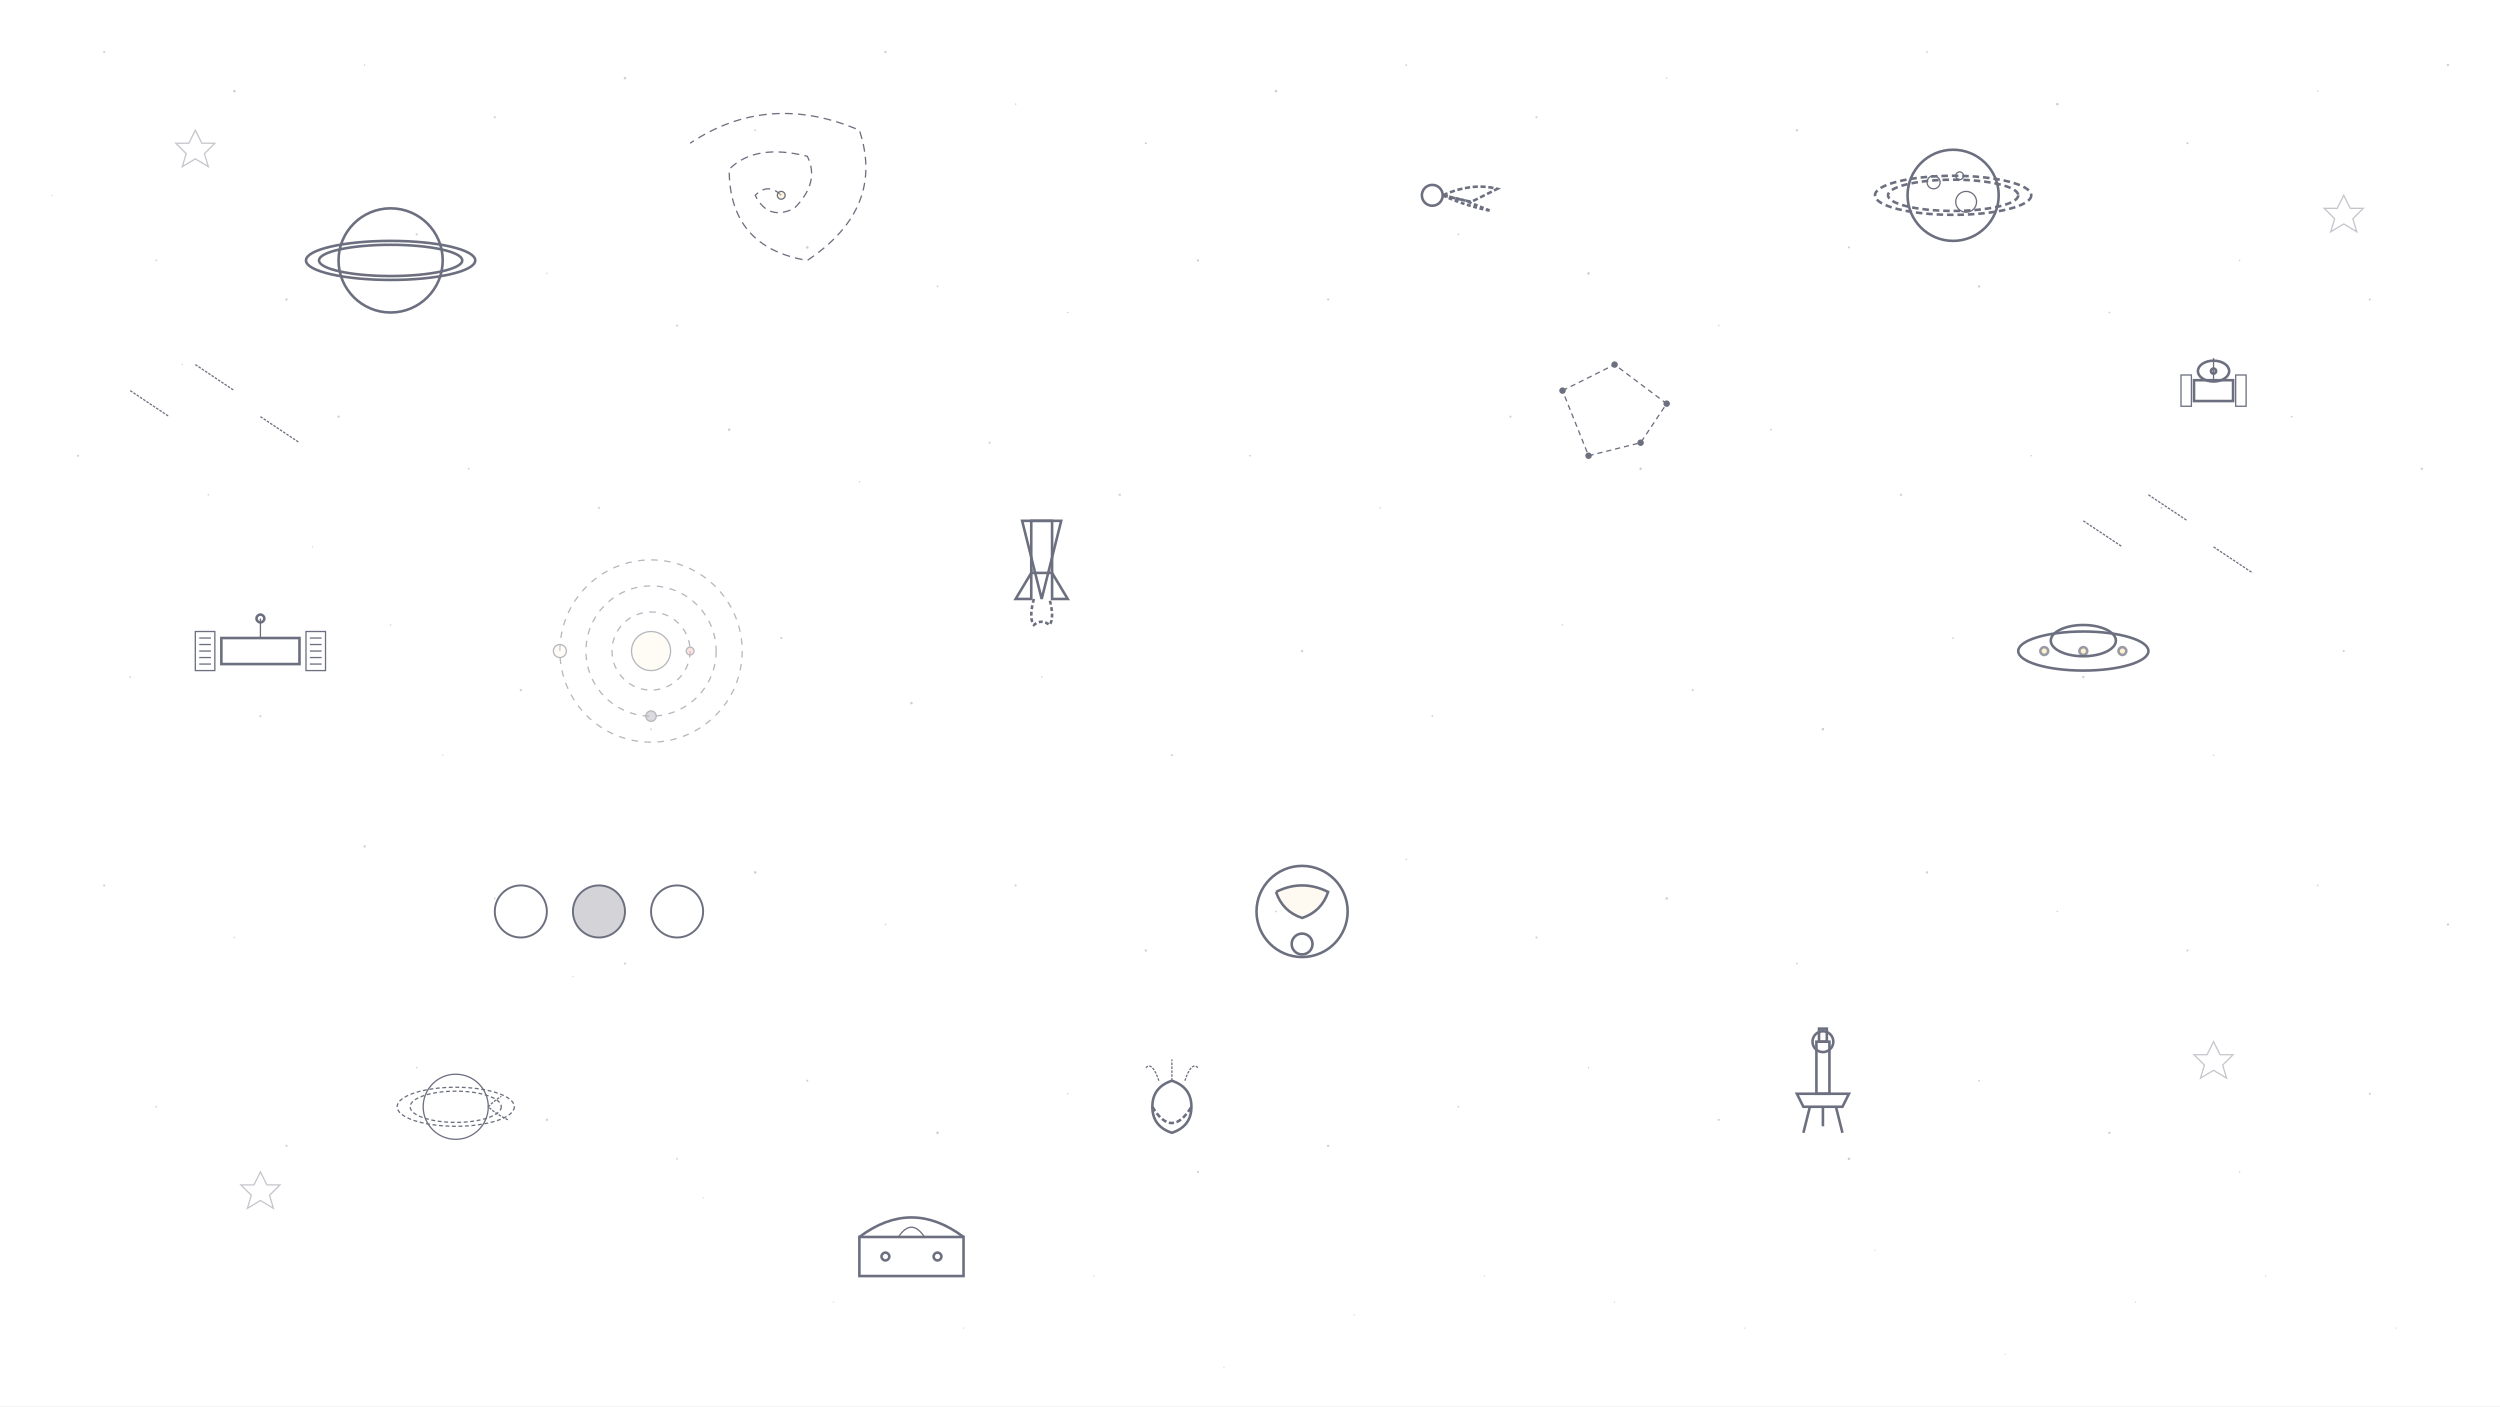
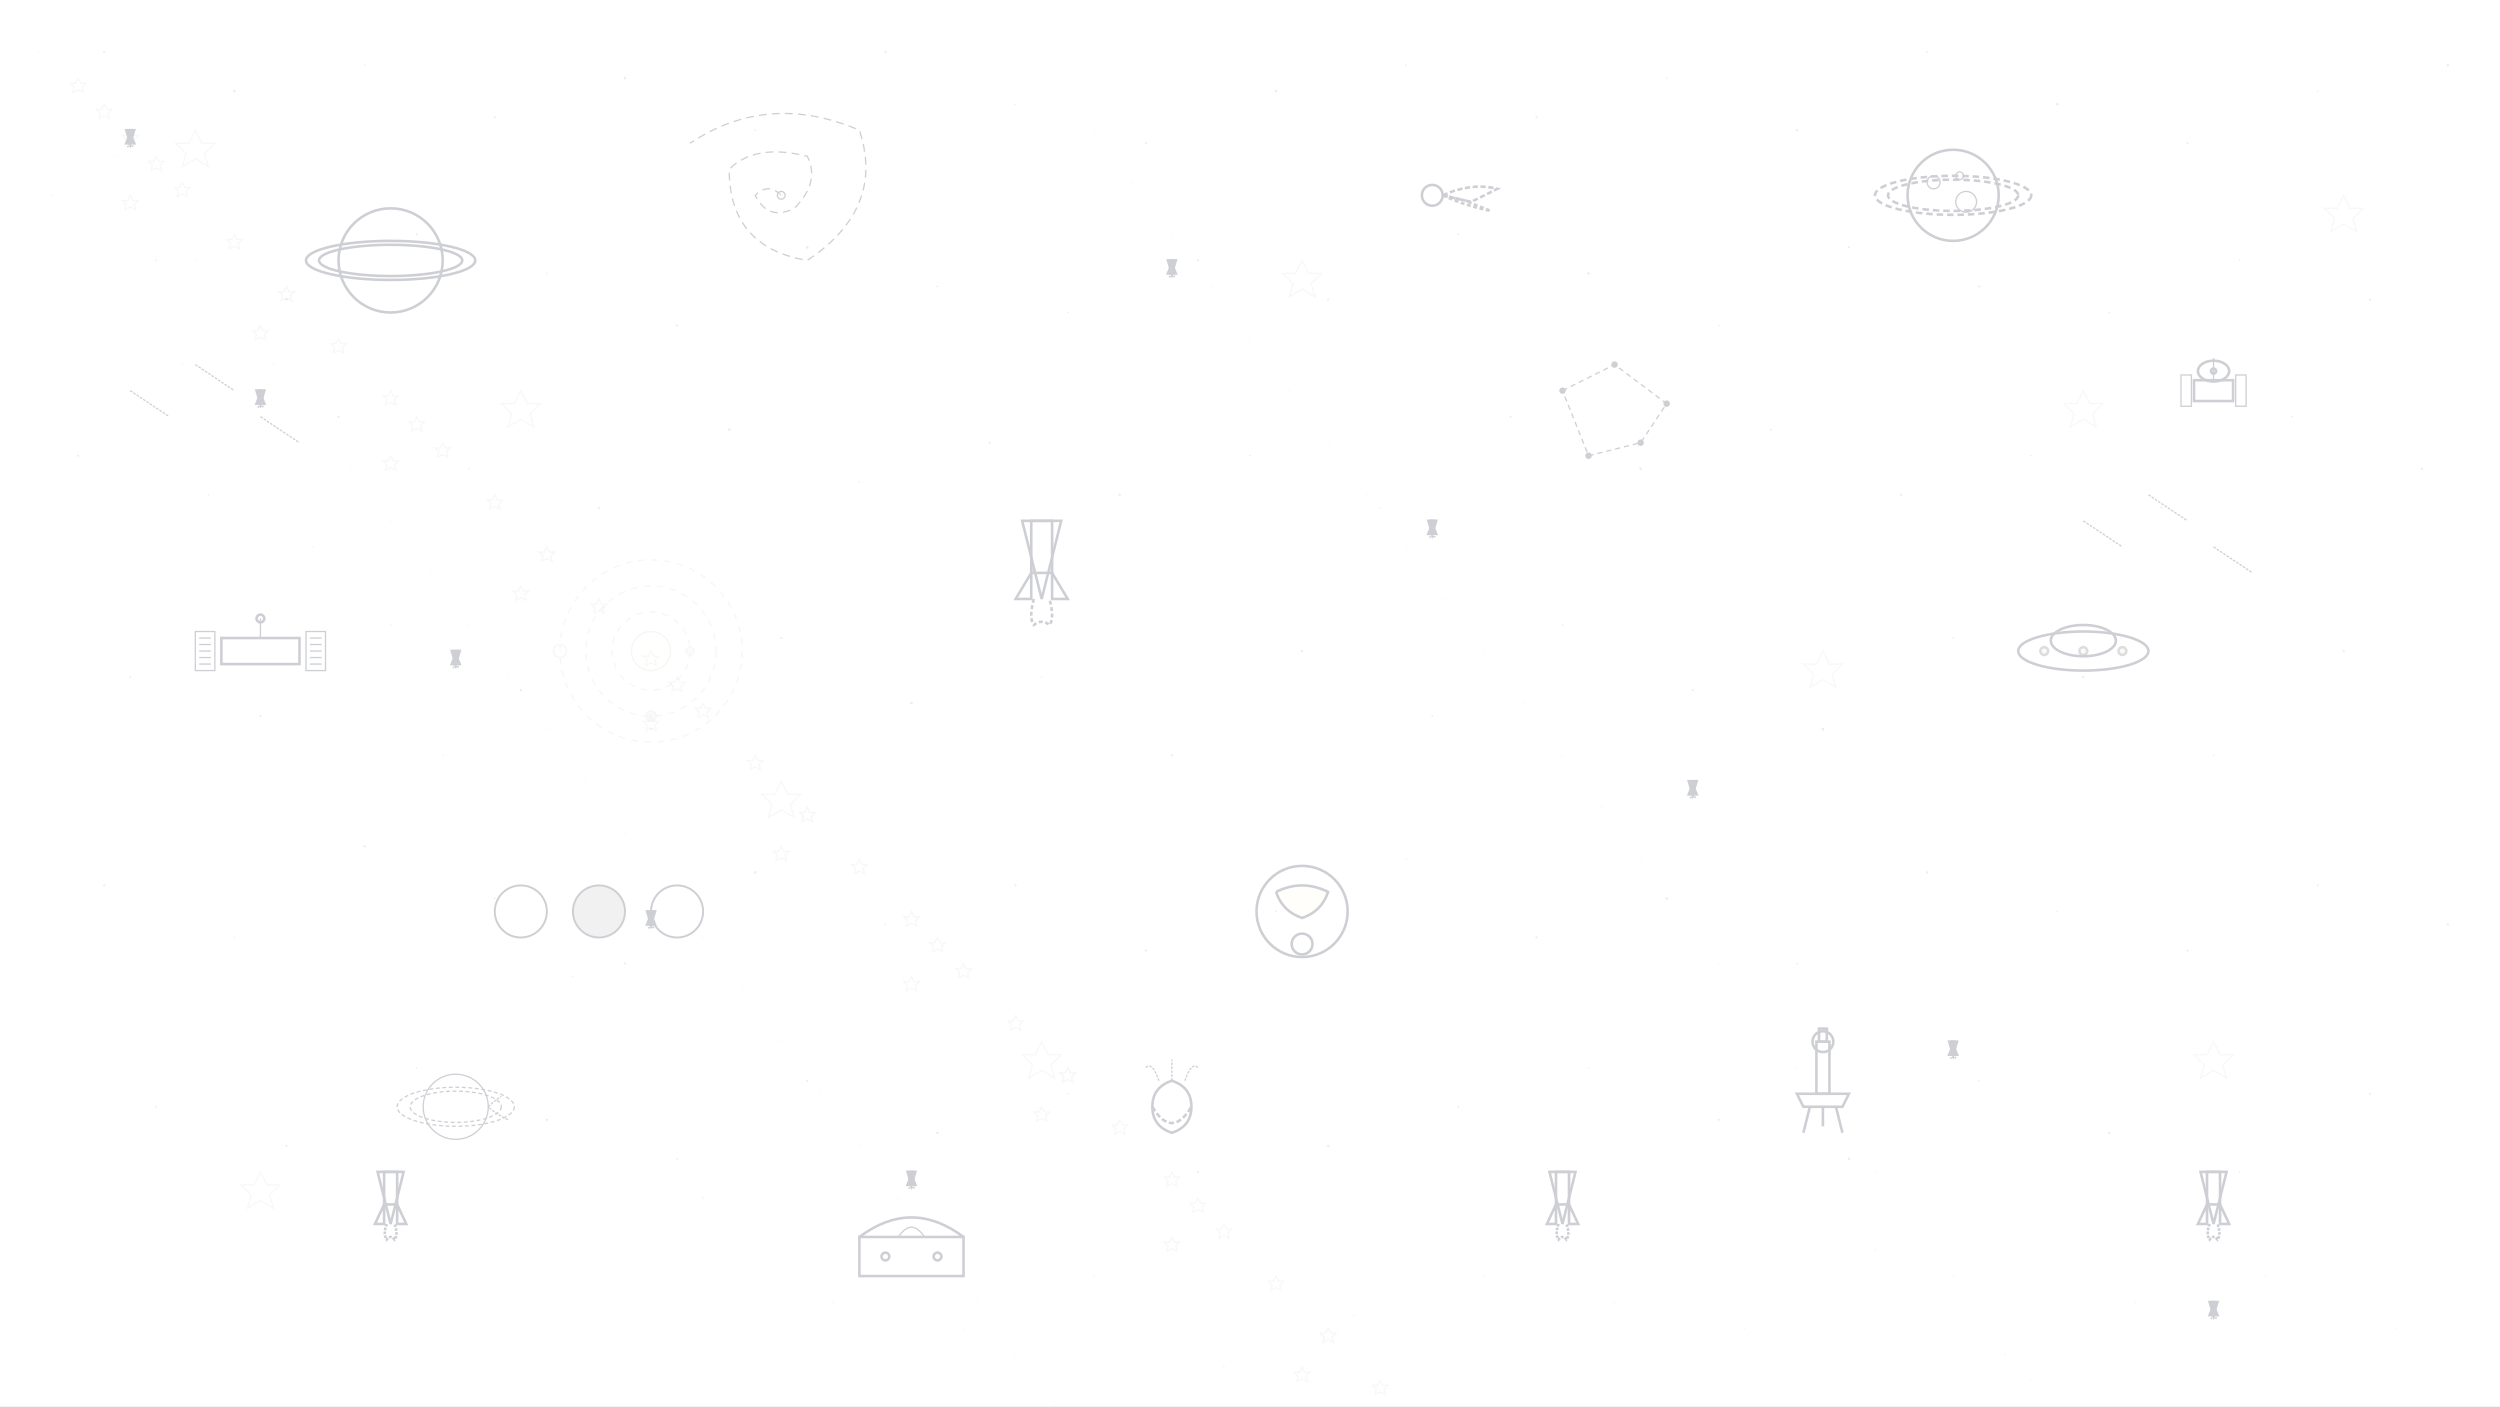
<svg xmlns="http://www.w3.org/2000/svg" width="1920" height="1080" viewBox="0 0 1920 1080" fill="none">
  <rect width="1920" height="1080" fill="#ffffff" />
-   <g stroke="#0a0f29" stroke-width="2" fill="none" opacity="0.6">
+   <g stroke="#0a0f29" stroke-width="2" fill="none" opacity="0.2">
+     <g transform="translate(100,100)">
+       <path d="M0,10 L-3,0 L3,0 Z" />
+       <rect x="-1" y="0" width="2" height="5" />
+       <path d="M-1,5 L-3,10 L-1,10 Z" />
+       <path d="M1,5 L3,10 L1,10 Z" />
+       <path d="M-1,10 Q-2,12 -1,13 Q0,12 1,13 Q2,12 1,10" stroke-dasharray="1,1" />
+     </g>
+     <g transform="translate(200,300)">
+       <path d="M0,10 L-3,0 L3,0 Z" />
+       <rect x="-1" y="0" width="2" height="5" />
+       <path d="M-1,5 L-3,10 L-1,10 Z" />
+       <path d="M1,5 L3,10 L1,10 Z" />
+       <path d="M-1,10 Q-2,12 -1,13 Q0,12 1,13 Q2,12 1,10" stroke-dasharray="1,1" />
+     </g>
+     <g transform="translate(350,500)">
+       <path d="M0,10 L-3,0 L3,0 Z" />
+       <rect x="-1" y="0" width="2" height="5" />
+       <path d="M-1,5 L-3,10 L-1,10 Z" />
+       <path d="M1,5 L3,10 L1,10 Z" />
+       <path d="M-1,10 Q-2,12 -1,13 Q0,12 1,13 Q2,12 1,10" stroke-dasharray="1,1" />
+     </g>
+     <g transform="translate(500,700)">
+       <path d="M0,10 L-3,0 L3,0 Z" />
+       <rect x="-1" y="0" width="2" height="5" />
+       <path d="M-1,5 L-3,10 L-1,10 Z" />
+       <path d="M1,5 L3,10 L1,10 Z" />
+       <path d="M-1,10 Q-2,12 -1,13 Q0,12 1,13 Q2,12 1,10" stroke-dasharray="1,1" />
+     </g>
+     <g transform="translate(700,900)">
+       <path d="M0,10 L-3,0 L3,0 Z" />
+       <rect x="-1" y="0" width="2" height="5" />
+       <path d="M-1,5 L-3,10 L-1,10 Z" />
+       <path d="M1,5 L3,10 L1,10 Z" />
+       <path d="M-1,10 Q-2,12 -1,13 Q0,12 1,13 Q2,12 1,10" stroke-dasharray="1,1" />
+     </g>
+     <g transform="translate(900,200)">
+       <path d="M0,10 L-3,0 L3,0 Z" />
+       <rect x="-1" y="0" width="2" height="5" />
+       <path d="M-1,5 L-3,10 L-1,10 Z" />
+       <path d="M1,5 L3,10 L1,10 Z" />
+       <path d="M-1,10 Q-2,12 -1,13 Q0,12 1,13 Q2,12 1,10" stroke-dasharray="1,1" />
+     </g>
+     <g transform="translate(1100,400)">
+       <path d="M0,10 L-3,0 L3,0 Z" />
+       <rect x="-1" y="0" width="2" height="5" />
+       <path d="M-1,5 L-3,10 L-1,10 Z" />
+       <path d="M1,5 L3,10 L1,10 Z" />
+       <path d="M-1,10 Q-2,12 -1,13 Q0,12 1,13 Q2,12 1,10" stroke-dasharray="1,1" />
+     </g>
+     <g transform="translate(1300,600)">
+       <path d="M0,10 L-3,0 L3,0 Z" />
+       <rect x="-1" y="0" width="2" height="5" />
+       <path d="M-1,5 L-3,10 L-1,10 Z" />
+       <path d="M1,5 L3,10 L1,10 Z" />
+       <path d="M-1,10 Q-2,12 -1,13 Q0,12 1,13 Q2,12 1,10" stroke-dasharray="1,1" />
+     </g>
+     <g transform="translate(1500,800)">
+       <path d="M0,10 L-3,0 L3,0 Z" />
+       <rect x="-1" y="0" width="2" height="5" />
+       <path d="M-1,5 L-3,10 L-1,10 Z" />
+       <path d="M1,5 L3,10 L1,10 Z" />
+       <path d="M-1,10 Q-2,12 -1,13 Q0,12 1,13 Q2,12 1,10" stroke-dasharray="1,1" />
+     </g>
+     <g transform="translate(1700,1000)">
+       <path d="M0,10 L-3,0 L3,0 Z" />
+       <rect x="-1" y="0" width="2" height="5" />
+       <path d="M-1,5 L-3,10 L-1,10 Z" />
+       <path d="M1,5 L3,10 L1,10 Z" />
+       <path d="M-1,10 Q-2,12 -1,13 Q0,12 1,13 Q2,12 1,10" stroke-dasharray="1,1" />
+     </g>
+     <g stroke-width="1" opacity="0.15">
+       <path d="M120,120 L122,124 L126,124 L123,127 L124,131 L120,129 L116,131 L117,127 L114,124 L118,124 Z" />
+       <path d="M220,220 L222,224 L226,224 L223,227 L224,231 L220,229 L216,231 L217,227 L214,224 L218,224 Z" />
+       <path d="M320,320 L322,324 L326,324 L323,327 L324,331 L320,329 L316,331 L317,327 L314,324 L318,324 Z" />
+       <path d="M420,420 L422,424 L426,424 L423,427 L424,431 L420,429 L416,431 L417,427 L414,424 L418,424 Z" />
+       <path d="M520,520 L522,524 L526,524 L523,527 L524,531 L520,529 L516,531 L517,527 L514,524 L518,524 Z" />
+       <path d="M620,620 L622,624 L626,624 L623,627 L624,631 L620,629 L616,631 L617,627 L614,624 L618,624 Z" />
+       <path d="M720,720 L722,724 L726,724 L723,727 L724,731 L720,729 L716,731 L717,727 L714,724 L718,724 Z" />
+       <path d="M820,820 L822,824 L826,824 L823,827 L824,831 L820,829 L816,831 L817,827 L814,824 L818,824 Z" />
+       <path d="M920,920 L922,924 L926,924 L923,927 L924,931 L920,929 L916,931 L917,927 L914,924 L918,924 Z" />
+       <path d="M1020,1020 L1022,1024 L1026,1024 L1023,1027 L1024,1031 L1020,1029 L1016,1031 L1017,1027 L1014,1024 L1018,1024 Z" />
+       <path d="M1120,1120 L1122,1124 L1126,1124 L1123,1127 L1124,1131 L1120,1129 L1116,1131 L1117,1127 L1114,1124 L1118,1124 Z" />
+       <path d="M1220,1220 L1222,1224 L1226,1224 L1223,1227 L1224,1231 L1220,1229 L1216,1231 L1217,1227 L1214,1224 L1218,1224 Z" />
+       <path d="M1320,1320 L1322,1324 L1326,1324 L1323,1327 L1324,1331 L1320,1329 L1316,1331 L1317,1327 L1314,1324 L1318,1324 Z" />
+       <path d="M1420,1420 L1422,1424 L1426,1424 L1423,1427 L1424,1431 L1420,1429 L1416,1431 L1417,1427 L1414,1424 L1418,1424 Z" />
+       <path d="M1520,1520 L1522,1524 L1526,1524 L1523,1527 L1524,1531 L1520,1529 L1516,1531 L1517,1527 L1514,1524 L1518,1524 Z" />
+       <path d="M1620,1620 L1622,1624 L1626,1624 L1623,1627 L1624,1631 L1620,1629 L1616,1631 L1617,1627 L1614,1624 L1618,1624 Z" />
+       <path d="M1720,1720 L1722,1724 L1726,1724 L1723,1727 L1724,1731 L1720,1729 L1716,1731 L1717,1727 L1714,1724 L1718,1724 Z" />
+       <path d="M1820,1820 L1822,1824 L1826,1824 L1823,1827 L1824,1831 L1820,1829 L1816,1831 L1817,1827 L1814,1824 L1818,1824 Z" />
+       <path d="M1920,1920 L1922,1924 L1926,1924 L1923,1927 L1924,1931 L1920,1929 L1916,1931 L1917,1927 L1914,1924 L1918,1924 Z" />
+       <g>
+         <circle cx="30" cy="40" r="1" fill="#0a0f29" opacity="0.25" />
+         <circle cx="60" cy="80" r="1" fill="#0a0f29" opacity="0.25" />
+         <circle cx="90" cy="120" r="1" fill="#0a0f29" opacity="0.25" />
+         <circle cx="120" cy="160" r="1" fill="#0a0f29" opacity="0.25" />
+         <circle cx="150" cy="200" r="1" fill="#0a0f29" opacity="0.25" />
+         <circle cx="180" cy="240" r="1" fill="#0a0f29" opacity="0.25" />
+         <circle cx="210" cy="280" r="1" fill="#0a0f29" opacity="0.25" />
+         <circle cx="240" cy="320" r="1" fill="#0a0f29" opacity="0.25" />
+         <circle cx="270" cy="360" r="1" fill="#0a0f29" opacity="0.25" />
+         <circle cx="300" cy="400" r="1" fill="#0a0f29" opacity="0.25" />
+         <circle cx="330" cy="440" r="1" fill="#0a0f29" opacity="0.25" />
+         <circle cx="360" cy="480" r="1" fill="#0a0f29" opacity="0.25" />
+         <circle cx="390" cy="520" r="1" fill="#0a0f29" opacity="0.25" />
+         <circle cx="420" cy="560" r="1" fill="#0a0f29" opacity="0.25" />
+         <circle cx="450" cy="600" r="1" fill="#0a0f29" opacity="0.25" />
+         <circle cx="480" cy="640" r="1" fill="#0a0f29" opacity="0.25" />
+         <circle cx="510" cy="680" r="1" fill="#0a0f29" opacity="0.25" />
+         <circle cx="540" cy="720" r="1" fill="#0a0f29" opacity="0.25" />
+         <circle cx="570" cy="760" r="1" fill="#0a0f29" opacity="0.25" />
+         <circle cx="600" cy="800" r="1" fill="#0a0f29" opacity="0.25" />
+         <circle cx="630" cy="840" r="1" fill="#0a0f29" opacity="0.25" />
+         <circle cx="660" cy="880" r="1" fill="#0a0f29" opacity="0.25" />
+         <circle cx="690" cy="920" r="1" fill="#0a0f29" opacity="0.25" />
+         <circle cx="720" cy="960" r="1" fill="#0a0f29" opacity="0.25" />
+         <circle cx="750" cy="1000" r="1" fill="#0a0f29" opacity="0.25" />
+         <circle cx="780" cy="1040" r="1" fill="#0a0f29" opacity="0.25" />
+         <circle cx="810" cy="1080" r="1" fill="#0a0f29" opacity="0.25" />
+         <circle cx="840" cy="100" r="1" fill="#0a0f29" opacity="0.25" />
+         <circle cx="870" cy="140" r="1" fill="#0a0f29" opacity="0.25" />
+         <circle cx="900" cy="180" r="1" fill="#0a0f29" opacity="0.25" />
+         <circle cx="930" cy="220" r="1" fill="#0a0f29" opacity="0.25" />
+         <circle cx="960" cy="260" r="1" fill="#0a0f29" opacity="0.25" />
+         <circle cx="990" cy="300" r="1" fill="#0a0f29" opacity="0.25" />
+         <circle cx="1020" cy="340" r="1" fill="#0a0f29" opacity="0.25" />
+         <circle cx="1050" cy="380" r="1" fill="#0a0f29" opacity="0.25" />
+         <circle cx="1080" cy="420" r="1" fill="#0a0f29" opacity="0.25" />
+         <circle cx="1110" cy="460" r="1" fill="#0a0f29" opacity="0.25" />
+         <circle cx="1140" cy="500" r="1" fill="#0a0f29" opacity="0.25" />
+         <circle cx="1170" cy="540" r="1" fill="#0a0f29" opacity="0.25" />
+         <circle cx="1200" cy="580" r="1" fill="#0a0f29" opacity="0.25" />
+         <circle cx="1230" cy="620" r="1" fill="#0a0f29" opacity="0.25" />
+         <circle cx="1260" cy="660" r="1" fill="#0a0f29" opacity="0.25" />
+         <circle cx="1290" cy="700" r="1" fill="#0a0f29" opacity="0.25" />
+         <circle cx="1320" cy="740" r="1" fill="#0a0f29" opacity="0.25" />
+         <circle cx="1350" cy="780" r="1" fill="#0a0f29" opacity="0.25" />
+         <circle cx="1380" cy="820" r="1" fill="#0a0f29" opacity="0.25" />
+         <circle cx="1410" cy="860" r="1" fill="#0a0f29" opacity="0.25" />
+         <circle cx="1440" cy="900" r="1" fill="#0a0f29" opacity="0.25" />
+         <circle cx="1470" cy="940" r="1" fill="#0a0f29" opacity="0.25" />
+         <circle cx="1500" cy="980" r="1" fill="#0a0f29" opacity="0.25" />
+         <circle cx="1530" cy="1020" r="1" fill="#0a0f29" opacity="0.25" />
+         <circle cx="1560" cy="1060" r="1" fill="#0a0f29" opacity="0.25" />
+         <circle cx="1590" cy="1100" r="1" fill="#0a0f29" opacity="0.25" />
+         <circle cx="1620" cy="1140" r="1" fill="#0a0f29" opacity="0.25" />
+         <circle cx="1650" cy="1180" r="1" fill="#0a0f29" opacity="0.25" />
+         <circle cx="1680" cy="1220" r="1" fill="#0a0f29" opacity="0.25" />
+         <circle cx="1710" cy="1260" r="1" fill="#0a0f29" opacity="0.25" />
+         <circle cx="1740" cy="1300" r="1" fill="#0a0f29" opacity="0.25" />
+         <circle cx="1770" cy="1340" r="1" fill="#0a0f29" opacity="0.25" />
+         <circle cx="1800" cy="1380" r="1" fill="#0a0f29" opacity="0.25" />
+         <circle cx="1830" cy="1420" r="1" fill="#0a0f29" opacity="0.25" />
+         <circle cx="1860" cy="1460" r="1" fill="#0a0f29" opacity="0.25" />
+         <circle cx="1890" cy="1500" r="1" fill="#0a0f29" opacity="0.25" />
+         <circle cx="1920" cy="1540" r="1" fill="#0a0f29" opacity="0.25" />
+       </g>
+       <path d="M60,60 L62,64 L66,64 L63,67 L64,71 L60,69 L56,71 L57,67 L54,64 L58,64 Z" />
+       <path d="M80,80 L82,84 L86,84 L83,87 L84,91 L80,89 L76,91 L77,87 L74,84 L78,84 Z" />
+       <path d="M100,100 L102,104 L106,104 L103,107 L104,111 L100,109 L96,111 L97,107 L94,104 L98,104 Z" />
+       <path d="M140,140 L142,144 L146,144 L143,147 L144,151 L140,149 L136,151 L137,147 L134,144 L138,144 Z" />
+       <path d="M180,180 L182,184 L186,184 L183,187 L184,191 L180,189 L176,191 L177,187 L174,184 L178,184 Z" />
+       <path d="M220,220 L222,224 L226,224 L223,227 L224,231 L220,229 L216,231 L217,227 L214,224 L218,224 Z" />
+       <path d="M260,260 L262,264 L266,264 L263,267 L264,271 L260,269 L256,271 L257,267 L254,264 L258,264 Z" />
+       <path d="M300,300 L302,304 L306,304 L303,307 L304,311 L300,309 L296,311 L297,307 L294,304 L298,304 Z" />
+       <path d="M340,340 L342,344 L346,344 L343,347 L344,351 L340,349 L336,351 L337,347 L334,344 L338,344 Z" />
+       <path d="M380,380 L382,384 L386,384 L383,387 L384,391 L380,389 L376,391 L377,387 L374,384 L378,384 Z" />
+       <path d="M420,420 L422,424 L426,424 L423,427 L424,431 L420,429 L416,431 L417,427 L414,424 L418,424 Z" />
+       <path d="M460,460 L462,464 L466,464 L463,467 L464,471 L460,469 L456,471 L457,467 L454,464 L458,464 Z" />
+       <path d="M500,500 L502,504 L506,504 L503,507 L504,511 L500,509 L496,511 L497,507 L494,504 L498,504 Z" />
+       <path d="M540,540 L542,544 L546,544 L543,547 L544,551 L540,549 L536,551 L537,547 L534,544 L538,544 Z" />
+       <path d="M580,580 L582,584 L586,584 L583,587 L584,591 L580,589 L576,591 L577,587 L574,584 L578,584 Z" />
+       <path d="M620,620 L622,624 L626,624 L623,627 L624,631 L620,629 L616,631 L617,627 L614,624 L618,624 Z" />
+       <path d="M660,660 L662,664 L666,664 L663,667 L664,671 L660,669 L656,671 L657,667 L654,664 L658,664 Z" />
+       <path d="M700,700 L702,704 L706,704 L703,707 L704,711 L700,709 L696,711 L697,707 L694,704 L698,704 Z" />
+       <path d="M740,740 L742,744 L746,744 L743,747 L744,751 L740,749 L736,751 L737,747 L734,744 L738,744 Z" />
+       <path d="M780,780 L782,784 L786,784 L783,787 L784,791 L780,789 L776,791 L777,787 L774,784 L778,784 Z" />
+       <path d="M820,820 L822,824 L826,824 L823,827 L824,831 L820,829 L816,831 L817,827 L814,824 L818,824 Z" />
+       <path d="M860,860 L862,864 L866,864 L863,867 L864,871 L860,869 L856,871 L857,867 L854,864 L858,864 Z" />
+       <path d="M900,900 L902,904 L906,904 L903,907 L904,911 L900,909 L896,911 L897,907 L894,904 L898,904 Z" />
+       <path d="M940,940 L942,944 L946,944 L943,947 L944,951 L940,949 L936,951 L937,947 L934,944 L938,944 Z" />
+       <path d="M980,980 L982,984 L986,984 L983,987 L984,991 L980,989 L976,991 L977,987 L974,984 L978,984 Z" />
+       <path d="M1020,1020 L1022,1024 L1026,1024 L1023,1027 L1024,1031 L1020,1029 L1016,1031 L1017,1027 L1014,1024 L1018,1024 Z" />
+       <path d="M1060,1060 L1062,1064 L1066,1064 L1063,1067 L1064,1071 L1060,1069 L1056,1071 L1057,1067 L1054,1064 L1058,1064 Z" />
+       <path d="M1100,1100 L1102,1104 L1106,1104 L1103,1107 L1104,1111 L1100,1109 L1096,1111 L1097,1107 L1094,1104 L1098,1104 Z" />
+       <path d="M1140,1140 L1142,1144 L1146,1144 L1143,1147 L1144,1151 L1140,1149 L1136,1151 L1137,1147 L1134,1144 L1138,1144 Z" />
+       <path d="M1180,1180 L1182,1184 L1186,1184 L1183,1187 L1184,1191 L1180,1189 L1176,1191 L1177,1187 L1174,1184 L1178,1184 Z" />
+       <path d="M1220,1220 L1222,1224 L1226,1224 L1223,1227 L1224,1231 L1220,1229 L1216,1231 L1217,1227 L1214,1224 L1218,1224 Z" />
+       <path d="M1260,1260 L1262,1264 L1266,1264 L1263,1267 L1264,1271 L1260,1269 L1256,1271 L1257,1267 L1254,1264 L1258,1264 Z" />
+       <path d="M1300,1300 L1302,1304 L1306,1304 L1303,1307 L1304,1311 L1300,1309 L1296,1311 L1297,1307 L1294,1304 L1298,1304 Z" />
+       <path d="M1340,1340 L1342,1344 L1346,1344 L1343,1347 L1344,1351 L1340,1349 L1336,1351 L1337,1347 L1334,1344 L1338,1344 Z" />
+       <path d="M1380,1380 L1382,1384 L1386,1384 L1383,1387 L1384,1391 L1380,1389 L1376,1391 L1377,1387 L1374,1384 L1378,1384 Z" />
+       <path d="M1420,1420 L1422,1424 L1426,1424 L1423,1427 L1424,1431 L1420,1429 L1416,1431 L1417,1427 L1414,1424 L1418,1424 Z" />
+       <path d="M1460,1460 L1462,1464 L1466,1464 L1463,1467 L1464,1471 L1460,1469 L1456,1471 L1457,1467 L1454,1464 L1458,1464 Z" />
+       <path d="M1500,1500 L1502,1504 L1506,1504 L1503,1507 L1504,1511 L1500,1509 L1496,1511 L1497,1507 L1494,1504 L1498,1504 Z" />
+       <path d="M1540,1540 L1542,1544 L1546,1544 L1543,1547 L1544,1551 L1540,1549 L1536,1551 L1537,1547 L1534,1544 L1538,1544 Z" />
+       <path d="M1580,1580 L1582,1584 L1586,1584 L1583,1587 L1584,1591 L1580,1589 L1576,1591 L1577,1587 L1574,1584 L1578,1584 Z" />
+       <path d="M1620,1620 L1622,1624 L1626,1624 L1623,1627 L1624,1631 L1620,1629 L1616,1631 L1617,1627 L1614,1624 L1618,1624 Z" />
+       <path d="M1660,1660 L1662,1664 L1666,1664 L1663,1667 L1664,1671 L1660,1669 L1656,1671 L1657,1667 L1654,1664 L1658,1664 Z" />
+       <path d="M1700,1700 L1702,1704 L1706,1704 L1703,1707 L1704,1711 L1700,1709 L1696,1711 L1697,1707 L1694,1704 L1698,1704 Z" />
+       <path d="M1740,1740 L1742,1744 L1746,1744 L1743,1747 L1744,1751 L1740,1749 L1736,1751 L1737,1747 L1734,1744 L1738,1744 Z" />
+       <path d="M1780,1780 L1782,1784 L1786,1784 L1783,1787 L1784,1791 L1780,1789 L1776,1791 L1777,1787 L1774,1784 L1778,1784 Z" />
+       <path d="M1820,1820 L1822,1824 L1826,1824 L1823,1827 L1824,1831 L1820,1829 L1816,1831 L1817,1827 L1814,1824 L1818,1824 Z" />
+       <path d="M1860,1860 L1862,1864 L1866,1864 L1863,1867 L1864,1871 L1860,1869 L1856,1871 L1857,1867 L1854,1864 L1858,1864 Z" />
+       <path d="M1900,1900 L1902,1904 L1906,1904 L1903,1907 L1904,1911 L1900,1909 L1896,1911 L1897,1907 L1894,1904 L1898,1904 Z" />
+     </g>
    <g transform="translate(300, 200)">
      <circle cx="0" cy="0" r="40" />
      <ellipse cx="0" cy="0" rx="65" ry="15" />
      <ellipse cx="0" cy="0" rx="55" ry="12" />
    </g>
    <g transform="translate(800, 400)">
      <path d="M0,60 L-15,0 L15,0 Z" />
      <rect x="-8" y="0" width="16" height="40" />
      <path d="M-8,40 L-20,60 L-8,60 Z" />
      <path d="M8,40 L20,60 L8,60 Z" />
      <path d="M-6,60 Q-10,75 -6,80 Q0,75 6,80 Q10,75 6,60" stroke-dasharray="3,2" />
+     </g>
+     <g transform="translate(300, 900)">
+       <path d="M0,40 L-10,0 L10,0 Z" />
+       <rect x="-5" y="0" width="10" height="25" />
+       <path d="M-5,25 L-12,40 L-5,40 Z" />
+       <path d="M5,25 L12,40 L5,40 Z" />
+       <path d="M-3,40 Q-6,48 -3,52 Q0,48 3,52 Q6,48 3,40" stroke-dasharray="2,1" />
+     </g>
+     <g transform="translate(1700, 900)">
+       <path d="M0,40 L-10,0 L10,0 Z" />
+       <rect x="-5" y="0" width="10" height="25" />
+       <path d="M-5,25 L-12,40 L-5,40 Z" />
+       <path d="M5,25 L12,40 L5,40 Z" />
+       <path d="M-3,40 Q-6,48 -3,52 Q0,48 3,52 Q6,48 3,40" stroke-dasharray="2,1" />
+     </g>
+     <g transform="translate(1200, 900)">
+       <path d="M0,40 L-10,0 L10,0 Z" />
+       <rect x="-5" y="0" width="10" height="25" />
+       <path d="M-5,25 L-12,40 L-5,40 Z" />
+       <path d="M5,25 L12,40 L5,40 Z" />
+       <path d="M-3,40 Q-6,48 -3,52 Q0,48 3,52 Q6,48 3,40" stroke-dasharray="2,1" />
    </g>
    <g transform="translate(1200, 300)" stroke-width="1">
      <circle cx="0" cy="0" r="2" fill="#0a0f29" />
      <circle cx="40" cy="-20" r="2" fill="#0a0f29" />
      <circle cx="80" cy="10" r="2" fill="#0a0f29" />
      <circle cx="60" cy="40" r="2" fill="#0a0f29" />
      <circle cx="20" cy="50" r="2" fill="#0a0f29" />
      <path d="M0,0 L40,-20 L80,10 L60,40 L20,50 L0,0" stroke-dasharray="4,3" />
    </g>
    <g transform="translate(1600, 500)">
      <ellipse cx="0" cy="0" rx="50" ry="15" />
      <ellipse cx="0" cy="-8" rx="25" ry="12" />
      <circle cx="-30" cy="0" r="3" fill="#fadd8c" opacity="0.7" />
      <circle cx="0" cy="0" r="3" fill="#fadd8c" opacity="0.7" />
      <circle cx="30" cy="0" r="3" fill="#fadd8c" opacity="0.7" />
    </g>
    <g transform="translate(400, 700)" stroke-width="1.5">
      <circle cx="0" cy="0" r="20" />
      <circle cx="60" cy="0" r="20" fill="#0a0f29" fill-opacity="0.3" />
      <circle cx="120" cy="0" r="20" />
      <path d="M120,0 A20,20 0 0,1 120,0" fill="#0a0f29" fill-opacity="0.3" />
    </g>
    <g transform="translate(1000, 700)">
      <circle cx="0" cy="0" r="35" />
      <path d="M-20,-15 Q0,-25 20,-15 Q15,0 0,5 Q-15,0 -20,-15" fill="#fadd8c" fill-opacity="0.2" />
      <circle cx="0" cy="25" r="8" />
    </g>
-     <g stroke-width="1" opacity="0.4">
+     <g stroke-width="1" opacity="0.15">
+       <path d="M100,150 L102,154 L106,154 L103,157 L104,161 L100,159 L96,161 L97,157 L94,154 L98,154 Z" />
+       <path d="M200,250 L202,254 L206,254 L203,257 L204,261 L200,259 L196,261 L197,257 L194,254 L198,254 Z" />
+       <path d="M300,350 L302,354 L306,354 L303,357 L304,361 L300,359 L296,361 L297,357 L294,354 L298,354 Z" />
+       <path d="M400,450 L402,454 L406,454 L403,457 L404,461 L400,459 L396,461 L397,457 L394,454 L398,454 Z" />
+       <path d="M500,550 L502,554 L506,554 L503,557 L504,561 L500,559 L496,561 L497,557 L494,554 L498,554 Z" />
+       <path d="M600,650 L602,654 L606,654 L603,657 L604,661 L600,659 L596,661 L597,657 L594,654 L598,654 Z" />
+       <path d="M700,750 L702,754 L706,754 L703,757 L704,761 L700,759 L696,761 L697,757 L694,754 L698,754 Z" />
+       <path d="M800,850 L802,854 L806,854 L803,857 L804,861 L800,859 L796,861 L797,857 L794,854 L798,854 Z" />
+       <path d="M900,950 L902,954 L906,954 L903,957 L904,961 L900,959 L896,961 L897,957 L894,954 L898,954 Z" />
+       <path d="M1000,1050 L1002,1054 L1006,1054 L1003,1057 L1004,1061 L1000,1059 L996,1061 L997,1057 L994,1054 L998,1054 Z" />
      <path d="M150,100 L155,110 L165,110 L157,118 L160,128 L150,122 L140,128 L143,118 L135,110 L145,110 Z" />
      <path d="M1800,150 L1805,160 L1815,160 L1807,168 L1810,178 L1800,172 L1790,178 L1793,168 L1785,160 L1795,160 Z" />
      <path d="M200,900 L205,910 L215,910 L207,918 L210,928 L200,922 L190,928 L193,918 L185,910 L195,910 Z" />
      <path d="M1700,800 L1705,810 L1715,810 L1707,818 L1710,828 L1700,822 L1690,828 L1693,818 L1685,810 L1695,810 Z" />
-     </g>
-     <g transform="translate(500, 500)" stroke-width="1" opacity="0.5">
+       <path d="M400,300 L405,310 L415,310 L407,318 L410,328 L400,322 L390,328 L393,318 L385,310 L395,310 Z" />
+       <path d="M600,600 L605,610 L615,610 L607,618 L610,628 L600,622 L590,628 L593,618 L585,610 L595,610 Z" />
+       <path d="M1000,200 L1005,210 L1015,210 L1007,218 L1010,228 L1000,222 L990,228 L993,218 L985,210 L995,210 Z" />
+       <path d="M1600,300 L1605,310 L1615,310 L1607,318 L1610,328 L1600,322 L1590,328 L1593,318 L1585,310 L1595,310 Z" />
+       <path d="M800,800 L805,810 L815,810 L807,818 L810,828 L800,822 L790,828 L793,818 L785,810 L795,810 Z" />
+       <path d="M1400,500 L1405,510 L1415,510 L1407,518 L1410,528 L1400,522 L1390,528 L1393,518 L1385,510 L1395,510 Z" />
+     </g>
+     <g transform="translate(500, 500)" stroke-width="1" opacity="0.2">
      <circle cx="0" cy="0" r="15" fill="#fadd8c" fill-opacity="0.3" />
      <circle cx="0" cy="0" r="30" stroke-dasharray="5,5" />
      <circle cx="0" cy="0" r="50" stroke-dasharray="5,5" />
      <circle cx="0" cy="0" r="70" stroke-dasharray="5,5" />
      <circle cx="30" cy="0" r="3" fill="#f04438" fill-opacity="0.5" />
      <circle cx="0" cy="50" r="4" fill="#0a0f29" fill-opacity="0.5" />
      <circle cx="-70" cy="0" r="5" fill="#fadd8c" fill-opacity="0.3" />
    </g>
    <g transform="translate(1400, 800)">
      <path d="M-20,40 L20,40 L15,50 L-15,50 Z" />
      <path d="M-10,50 L-15,70" />
      <path d="M10,50 L15,70" />
      <path d="M0,50 L0,65" />
      <rect x="-5" y="0" width="10" height="40" />
      <circle cx="0" cy="0" r="8" />
      <rect x="-3" y="-10" width="6" height="10" />
    </g>
    <g transform="translate(200, 500)">
      <rect x="-30" y="-10" width="60" height="20" />
      <rect x="-50" y="-15" width="15" height="30" stroke-width="1" />
      <rect x="35" y="-15" width="15" height="30" stroke-width="1" />
      <path d="M-47,-10 L-38,-10 M-47,-5 L-38,-5 M-47,0 L-38,0 M-47,5 L-38,5 M-47,10 L-38,10" stroke-width="1" />
      <path d="M38,-10 L47,-10 M38,-5 L47,-5 M38,0 L47,0 M38,5 L47,5 M38,10 L47,10" stroke-width="1" />
      <path d="M0,-10 L0,-25" stroke-width="1" />
      <circle cx="0" cy="-25" r="3" />
    </g>
    <g transform="translate(1100, 150)">
      <circle cx="0" cy="0" r="8" />
      <path d="M8,0 Q30,-10 50,-5 Q40,0 30,5 Q20,3 8,0" stroke-dasharray="4,2" />
      <path d="M8,0 Q25,8 45,12 Q35,8 25,4 Q18,2 8,0" stroke-dasharray="3,2" />
    </g>
    <g transform="translate(600, 150)" stroke-width="1">
      <path d="M0,0 Q-10,-10 -20,0 Q-10,20 10,10 Q30,-10 20,-30 Q-20,-40 -40,-20 Q-40,40 20,50 Q80,10 60,-50 Q-10,-80 -70,-40" stroke-dasharray="6,4" />
      <circle cx="0" cy="0" r="3" fill="#fadd8c" fill-opacity="0.4" />
    </g>
    <g transform="translate(1700, 300)">
      <rect x="-15" y="-8" width="30" height="16" />
      <rect x="-25" y="-12" width="8" height="24" stroke-width="1" />
      <rect x="17" y="-12" width="8" height="24" stroke-width="1" />
      <ellipse cx="0" cy="-15" rx="12" ry="8" />
      <circle cx="0" cy="-15" r="2" fill="#0a0f29" fill-opacity="0.3" />
      <path d="M0,-8 L0,-25" stroke-width="1" />
    </g>
    <g stroke-width="1" stroke-dasharray="2,1">
      <path d="M100,300 L130,320" />
      <path d="M150,280 L180,300" />
      <path d="M200,320 L230,340" />
      <path d="M1600,400 L1630,420" />
      <path d="M1650,380 L1680,400" />
      <path d="M1700,420 L1730,440" />
    </g>
    <g transform="translate(350, 850)" stroke-width="1">
      <circle cx="0" cy="0" r="25" />
      <ellipse cx="0" cy="0" rx="45" ry="15" stroke-dasharray="3,2" />
      <ellipse cx="0" cy="0" rx="35" ry="12" stroke-dasharray="3,2" />
      <path d="M40,10 Q30,5 25,0 Q30,-5 35,-8" stroke-dasharray="2,1" />
    </g>
    <g transform="translate(900, 850)">
      <path d="M0,-20 Q-15,-15 -15,0 Q-15,15 0,20 Q15,15 15,0 Q15,-15 0,-20 Z" />
      <path d="M-15,0 Q0,25 15,0" stroke-dasharray="4,2" />
      <path d="M-10,-20 Q-15,-35 -20,-30" stroke-width="1" stroke-dasharray="2,1" />
      <path d="M0,-20 Q0,-40 0,-35" stroke-width="1" stroke-dasharray="2,1" />
      <path d="M10,-20 Q15,-35 20,-30" stroke-width="1" stroke-dasharray="2,1" />
    </g>
    <g transform="translate(1500, 150)">
      <circle cx="0" cy="0" r="35" />
      <circle cx="-15" cy="-10" r="5" stroke-width="1" />
      <circle cx="10" cy="5" r="8" stroke-width="1" />
      <circle cx="5" cy="-15" r="3" stroke-width="1" />
      <ellipse cx="0" cy="0" rx="50" ry="12" stroke-dasharray="5,3" />
      <ellipse cx="0" cy="0" rx="60" ry="15" stroke-dasharray="5,3" />
    </g>
    <g transform="translate(700, 950)">
      <rect x="-40" y="0" width="80" height="30" />
      <path d="M-40,0 Q0,-30 40,0" />
      <path d="M-10,0 Q0,-15 10,0" stroke-width="1" />
      <circle cx="-20" cy="15" r="3" />
      <circle cx="20" cy="15" r="3" />
    </g>
  </g>
-   <g fill="#0a0f29" opacity="0.2">
+   <g fill="#0a0f29" opacity="0.08">
    <circle cx="80" cy="40" r="0.8" />
    <circle cx="180" cy="70" r="1" />
    <circle cx="280" cy="50" r="0.6" />
    <circle cx="380" cy="90" r="0.8" />
    <circle cx="480" cy="60" r="1" />
    <circle cx="580" cy="100" r="0.7" />
    <circle cx="680" cy="40" r="0.9" />
    <circle cx="780" cy="80" r="0.6" />
    <circle cx="880" cy="110" r="0.8" />
    <circle cx="980" cy="70" r="1" />
    <circle cx="1080" cy="50" r="0.7" />
    <circle cx="1180" cy="90" r="0.8" />
    <circle cx="1280" cy="60" r="0.6" />
    <circle cx="1380" cy="100" r="0.9" />
    <circle cx="1480" cy="40" r="0.7" />
    <circle cx="1580" cy="80" r="1" />
    <circle cx="1680" cy="110" r="0.8" />
    <circle cx="1780" cy="70" r="0.6" />
    <circle cx="1880" cy="50" r="0.9" />
    <circle cx="120" cy="200" r="0.7" />
    <circle cx="220" cy="230" r="0.9" />
    <circle cx="320" cy="180" r="0.8" />
    <circle cx="420" cy="210" r="0.6" />
    <circle cx="520" cy="250" r="0.8" />
    <circle cx="620" cy="190" r="1" />
    <circle cx="720" cy="220" r="0.7" />
    <circle cx="820" cy="240" r="0.6" />
    <circle cx="920" cy="200" r="0.9" />
    <circle cx="1020" cy="230" r="0.8" />
    <circle cx="1120" cy="180" r="0.7" />
    <circle cx="1220" cy="210" r="1" />
    <circle cx="1320" cy="250" r="0.6" />
    <circle cx="1420" cy="190" r="0.8" />
    <circle cx="1520" cy="220" r="0.9" />
    <circle cx="1620" cy="240" r="0.7" />
    <circle cx="1720" cy="200" r="0.6" />
    <circle cx="1820" cy="230" r="0.8" />
    <circle cx="60" cy="350" r="0.8" />
    <circle cx="160" cy="380" r="0.6" />
    <circle cx="260" cy="320" r="0.9" />
    <circle cx="360" cy="360" r="0.7" />
    <circle cx="460" cy="390" r="0.8" />
    <circle cx="560" cy="330" r="1" />
    <circle cx="660" cy="370" r="0.6" />
    <circle cx="760" cy="340" r="0.8" />
    <circle cx="860" cy="380" r="0.9" />
    <circle cx="960" cy="350" r="0.7" />
    <circle cx="1060" cy="390" r="0.6" />
    <circle cx="1160" cy="320" r="0.8" />
    <circle cx="1260" cy="360" r="1" />
    <circle cx="1360" cy="330" r="0.7" />
    <circle cx="1460" cy="380" r="0.9" />
    <circle cx="1560" cy="350" r="0.6" />
    <circle cx="1660" cy="390" r="0.8" />
    <circle cx="1760" cy="320" r="0.7" />
    <circle cx="1860" cy="360" r="0.9" />
    <circle cx="100" cy="520" r="0.7" />
    <circle cx="200" cy="550" r="0.8" />
    <circle cx="300" cy="480" r="0.6" />
    <circle cx="400" cy="530" r="0.9" />
    <circle cx="500" cy="560" r="0.7" />
    <circle cx="600" cy="490" r="0.8" />
    <circle cx="700" cy="540" r="1" />
    <circle cx="800" cy="520" r="0.6" />
    <circle cx="900" cy="580" r="0.8" />
    <circle cx="1000" cy="500" r="0.9" />
    <circle cx="1100" cy="550" r="0.7" />
    <circle cx="1200" cy="480" r="0.6" />
    <circle cx="1300" cy="530" r="0.8" />
    <circle cx="1400" cy="560" r="1" />
    <circle cx="1500" cy="490" r="0.7" />
    <circle cx="1600" cy="520" r="0.9" />
    <circle cx="1700" cy="580" r="0.6" />
    <circle cx="1800" cy="500" r="0.8" />
    <circle cx="80" cy="680" r="0.8" />
    <circle cx="180" cy="720" r="0.6" />
    <circle cx="280" cy="650" r="0.9" />
    <circle cx="380" cy="690" r="0.7" />
    <circle cx="480" cy="740" r="0.8" />
    <circle cx="580" cy="670" r="1" />
    <circle cx="680" cy="710" r="0.6" />
    <circle cx="780" cy="680" r="0.8" />
    <circle cx="880" cy="730" r="0.9" />
    <circle cx="980" cy="700" r="0.7" />
    <circle cx="1080" cy="660" r="0.6" />
    <circle cx="1180" cy="720" r="0.8" />
    <circle cx="1280" cy="690" r="1" />
    <circle cx="1380" cy="740" r="0.7" />
    <circle cx="1480" cy="670" r="0.9" />
    <circle cx="1580" cy="700" r="0.6" />
    <circle cx="1680" cy="730" r="0.8" />
    <circle cx="1780" cy="680" r="0.7" />
    <circle cx="1880" cy="710" r="0.9" />
    <circle cx="120" cy="850" r="0.7" />
    <circle cx="220" cy="880" r="0.8" />
    <circle cx="320" cy="820" r="0.6" />
    <circle cx="420" cy="860" r="0.9" />
    <circle cx="520" cy="890" r="0.7" />
    <circle cx="620" cy="830" r="0.8" />
    <circle cx="720" cy="870" r="1" />
    <circle cx="820" cy="840" r="0.6" />
    <circle cx="920" cy="900" r="0.8" />
    <circle cx="1020" cy="880" r="0.9" />
    <circle cx="1120" cy="850" r="0.7" />
    <circle cx="1220" cy="820" r="0.6" />
    <circle cx="1320" cy="860" r="0.8" />
    <circle cx="1420" cy="890" r="1" />
    <circle cx="1520" cy="830" r="0.7" />
    <circle cx="1620" cy="870" r="0.9" />
    <circle cx="1720" cy="900" r="0.6" />
    <circle cx="1820" cy="840" r="0.8" />
    <circle cx="40" cy="150" r="0.5" />
    <circle cx="140" cy="280" r="0.5" />
    <circle cx="240" cy="420" r="0.5" />
    <circle cx="340" cy="580" r="0.5" />
    <circle cx="440" cy="750" r="0.5" />
    <circle cx="540" cy="920" r="0.5" />
    <circle cx="640" cy="1000" r="0.5" />
    <circle cx="740" cy="1020" r="0.5" />
    <circle cx="840" cy="980" r="0.5" />
    <circle cx="940" cy="1050" r="0.5" />
    <circle cx="1040" cy="1010" r="0.5" />
    <circle cx="1140" cy="980" r="0.5" />
    <circle cx="1240" cy="1000" r="0.5" />
    <circle cx="1340" cy="1020" r="0.5" />
    <circle cx="1440" cy="960" r="0.5" />
    <circle cx="1540" cy="1040" r="0.5" />
    <circle cx="1640" cy="1000" r="0.5" />
    <circle cx="1740" cy="980" r="0.5" />
    <circle cx="1840" cy="1020" r="0.5" />
  </g>
</svg>
